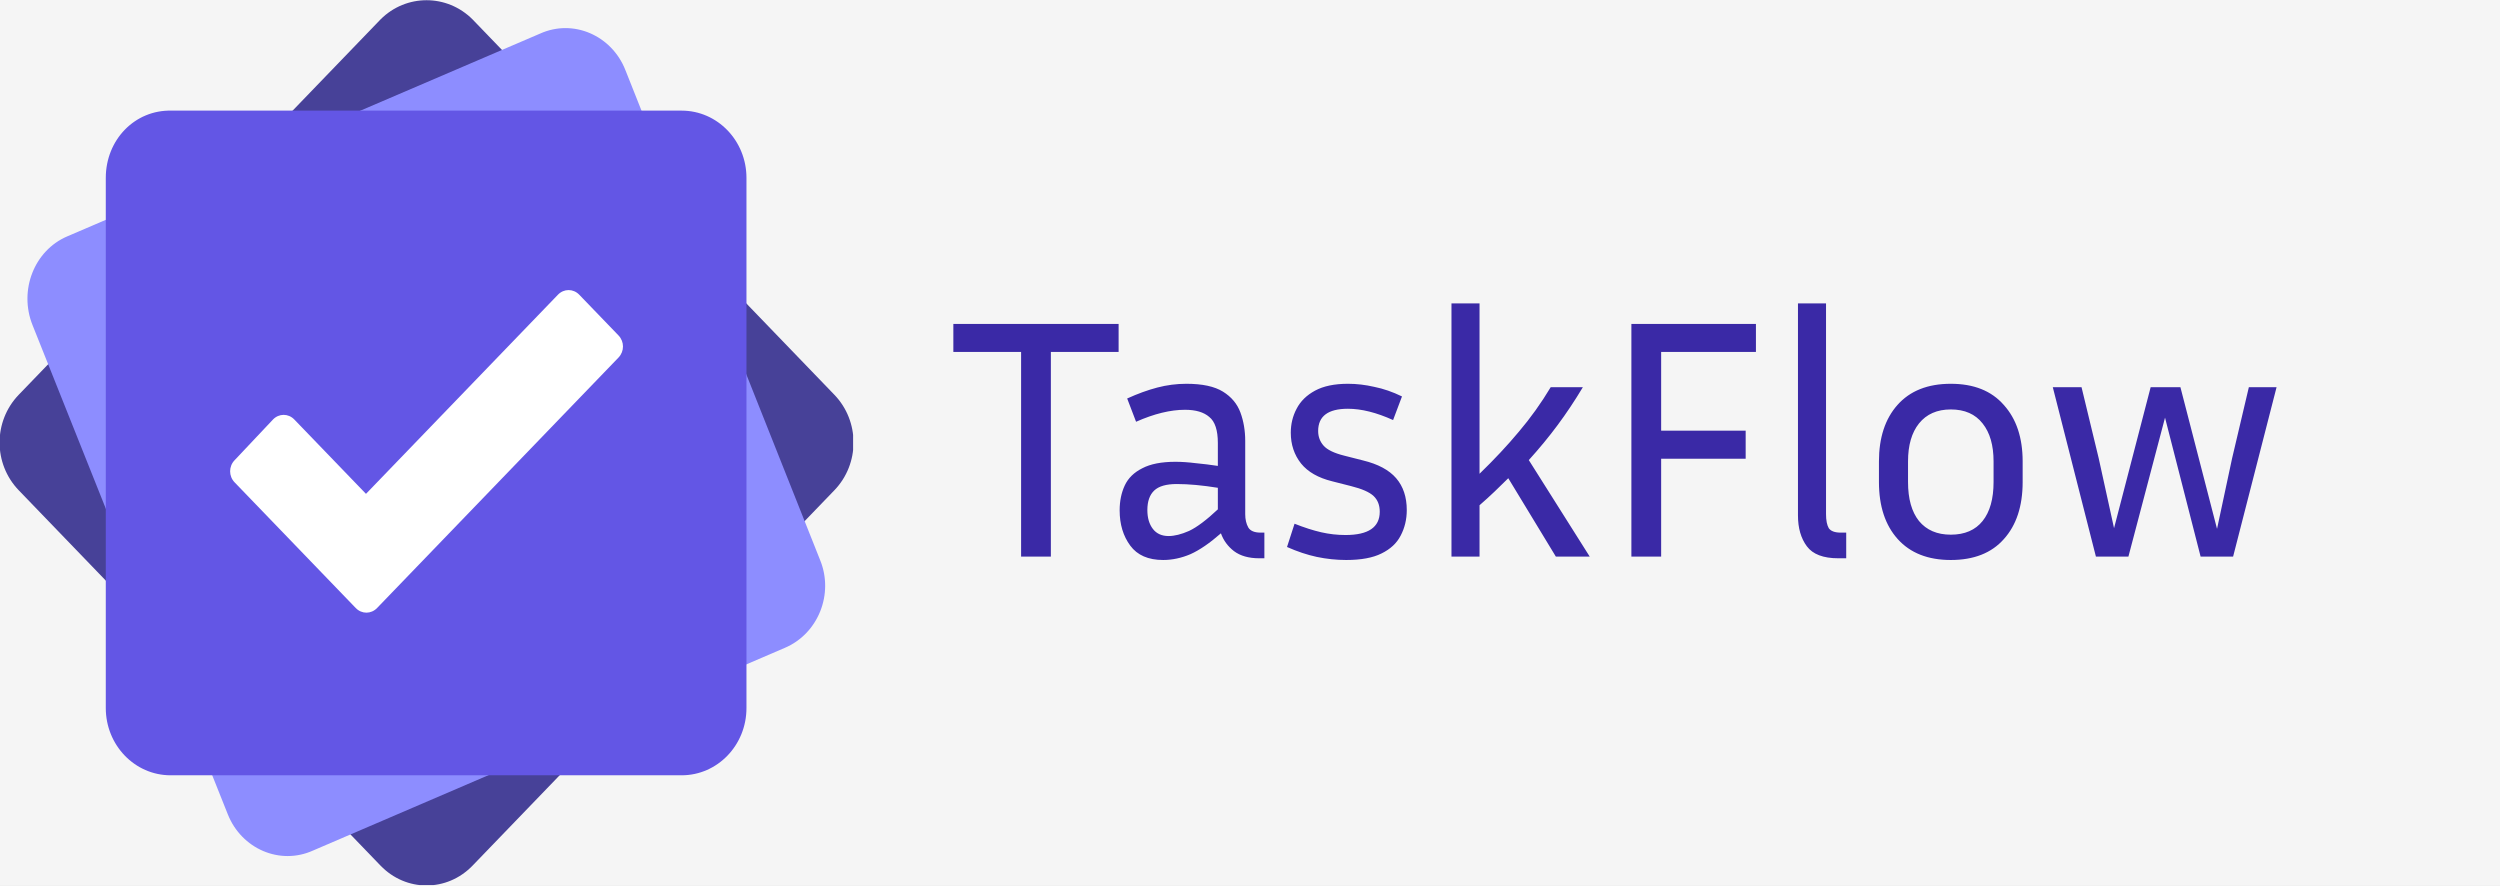
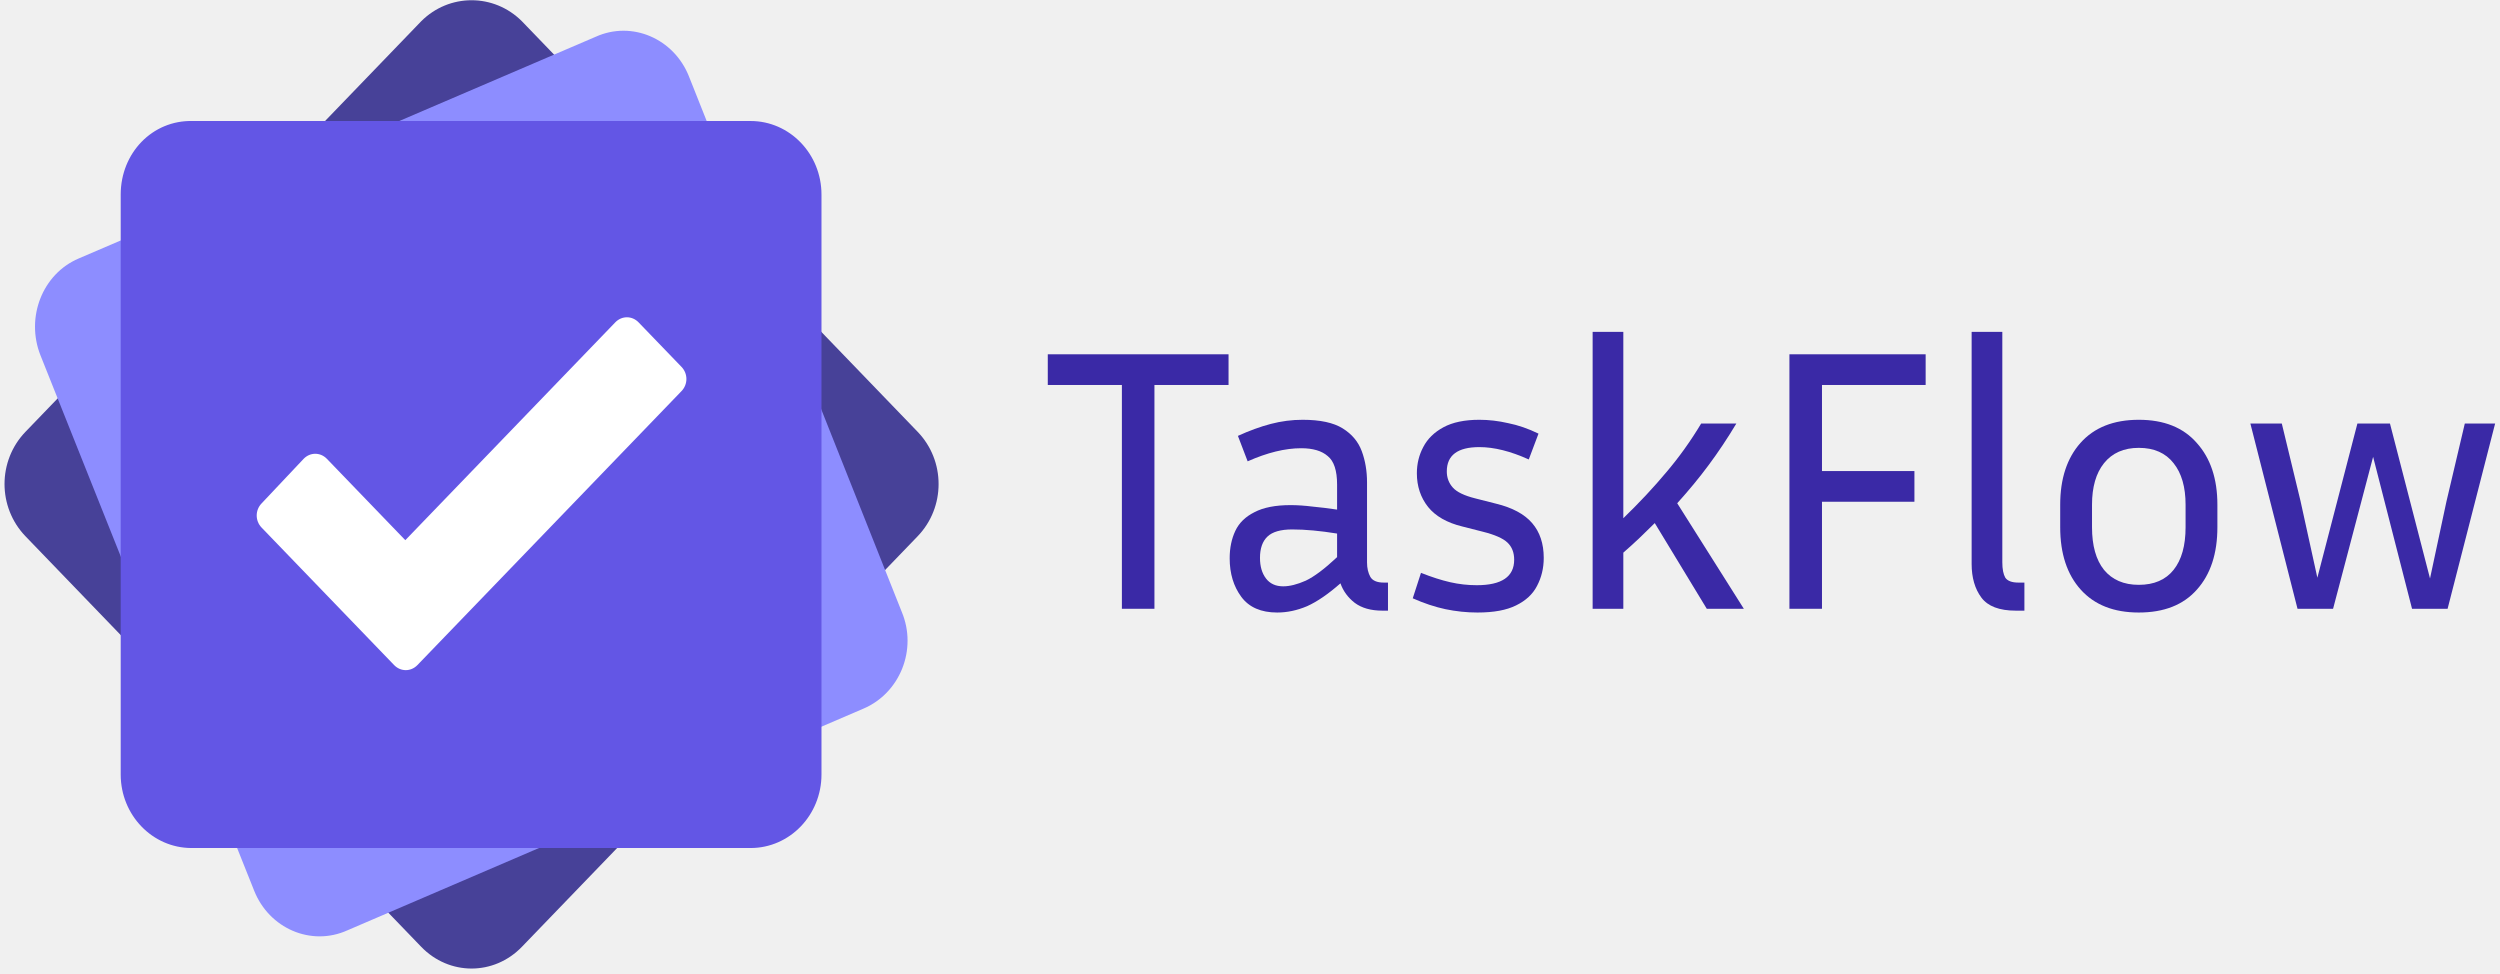
- <svg xmlns="http://www.w3.org/2000/svg" width="548" height="194" viewBox="0 0 548 194" fill="none">
-   <rect width="548" height="194" fill="#F5F5F5" />
-   <g clip-path="url(#clip0_0_1)">
-     <path d="M83.402 4.268L4.114 86.524C-1.496 92.344 -1.496 101.656 4.114 107.476L83.402 189.732C89.012 195.552 97.988 195.552 103.598 189.732L182.886 107.476C188.496 101.656 188.496 92.344 182.886 86.524L103.598 4.268C97.988 -1.358 89.012 -1.358 83.402 4.268Z" fill="#474198" />
-     <path d="M7.106 71.198L49.929 178.48C52.921 186.046 61.336 189.732 68.629 186.434L172.04 142.008C179.333 138.904 182.886 130.174 179.707 122.608L137.071 15.326C134.079 7.76 125.664 4.074 118.371 7.372L14.773 51.798C7.48 54.902 4.114 63.632 7.106 71.198Z" fill="#8D8DFF" />
-     <path d="M23.188 38.994V155.2C23.188 163.348 29.546 169.944 37.4 169.944H149.413C157.267 169.944 163.625 163.348 163.625 155.2V38.994C163.625 30.846 157.267 24.25 149.413 24.25H37.587C29.546 24.056 23.188 30.652 23.188 38.994Z" fill="#6356E5" />
-     <path d="M135.575 73.526L126.973 64.602C125.664 63.244 123.607 63.244 122.298 64.602L80.223 108.252L64.515 91.956C63.206 90.598 61.149 90.598 59.84 91.956L51.425 100.88C50.116 102.238 50.116 104.372 51.425 105.73L69.377 124.354L77.979 133.278C79.288 134.636 81.345 134.636 82.654 133.278L135.575 78.376C136.884 77.018 136.884 74.884 135.575 73.526Z" fill="white" />
-   </g>
-   <path d="M208.975 77.15V71H245.2V77.15H230.35V122H223.825V77.15H208.975ZM276.027 122.375C273.727 122.375 271.877 121.85 270.477 120.8C269.127 119.75 268.177 118.45 267.627 116.9C265.177 119.05 262.952 120.575 260.952 121.475C258.952 122.325 256.952 122.75 254.952 122.75C251.702 122.75 249.302 121.7 247.752 119.6C246.202 117.5 245.427 114.925 245.427 111.875C245.427 109.825 245.802 108 246.552 106.4C247.302 104.8 248.577 103.55 250.377 102.65C252.177 101.7 254.602 101.225 257.652 101.225C259.002 101.225 260.477 101.325 262.077 101.525C263.677 101.675 265.302 101.875 266.952 102.125V97.1C266.952 94.3 266.327 92.4 265.077 91.4C263.877 90.35 262.102 89.825 259.752 89.825C256.552 89.825 252.977 90.7 249.027 92.45L247.077 87.35C249.377 86.3 251.577 85.5 253.677 84.95C255.777 84.4 257.902 84.125 260.052 84.125C263.552 84.125 266.227 84.7 268.077 85.85C269.927 87 271.202 88.525 271.902 90.425C272.602 92.325 272.952 94.4 272.952 96.65V112.7C272.952 113.85 273.177 114.825 273.627 115.625C274.077 116.375 274.977 116.75 276.327 116.75H277.152V122.375H276.027ZM251.502 111.8C251.502 113.5 251.902 114.875 252.702 115.925C253.502 116.975 254.652 117.5 256.152 117.5C257.452 117.5 258.952 117.125 260.652 116.375C262.352 115.575 264.452 114 266.952 111.65V106.925C263.552 106.375 260.552 106.1 257.952 106.1C255.652 106.1 254.002 106.575 253.002 107.525C252.002 108.475 251.502 109.9 251.502 111.8ZM294.94 117.275C299.94 117.275 302.44 115.575 302.44 112.175C302.44 110.725 301.99 109.575 301.09 108.725C300.19 107.875 298.54 107.15 296.14 106.55L292.015 105.5C288.965 104.75 286.69 103.45 285.19 101.6C283.69 99.7 282.94 97.45 282.94 94.85C282.94 92.95 283.365 91.2 284.215 89.6C285.065 87.95 286.415 86.625 288.265 85.625C290.115 84.625 292.515 84.125 295.465 84.125C297.365 84.125 299.29 84.35 301.24 84.8C303.24 85.2 305.265 85.9 307.315 86.9L305.365 92.075C301.715 90.425 298.415 89.6 295.465 89.6C291.115 89.6 288.94 91.225 288.94 94.475C288.94 95.725 289.34 96.8 290.14 97.7C290.94 98.6 292.44 99.325 294.64 99.875L298.765 100.925C302.065 101.725 304.49 103.025 306.04 104.825C307.59 106.625 308.365 108.95 308.365 111.8C308.365 113.85 307.915 115.725 307.015 117.425C306.165 119.075 304.765 120.375 302.815 121.325C300.915 122.275 298.34 122.75 295.09 122.75C292.94 122.75 290.79 122.525 288.64 122.075C286.54 121.625 284.365 120.9 282.115 119.9L283.765 114.8C285.915 115.65 287.865 116.275 289.615 116.675C291.365 117.075 293.14 117.275 294.94 117.275ZM341.039 122L330.614 104.825C329.664 105.775 328.664 106.75 327.614 107.75C326.564 108.75 325.464 109.75 324.314 110.75V122H318.164V66.5H324.314V103.85C327.564 100.7 330.439 97.625 332.939 94.625C335.489 91.625 337.814 88.375 339.914 84.875H346.964C345.164 87.875 343.314 90.65 341.414 93.2C339.564 95.7 337.464 98.25 335.114 100.85L348.464 122H341.039ZM382.65 100.55H364.125V122H357.6V71H384.9V77.15H364.125V94.4H382.65V100.55ZM394.115 113V66.5H400.265V112.7C400.265 114.05 400.465 115.075 400.865 115.775C401.315 116.425 402.19 116.75 403.49 116.75H404.69V122.375H402.965C399.665 122.375 397.365 121.5 396.065 119.75C394.765 118 394.115 115.75 394.115 113ZM443.365 101.15V105.65C443.365 110.95 441.99 115.125 439.24 118.175C436.54 121.225 432.665 122.75 427.615 122.75C422.615 122.75 418.74 121.225 415.99 118.175C413.24 115.125 411.865 110.95 411.865 105.65V101.15C411.865 95.95 413.215 91.825 415.915 88.775C418.665 85.675 422.565 84.125 427.615 84.125C432.665 84.125 436.54 85.675 439.24 88.775C441.99 91.825 443.365 95.95 443.365 101.15ZM436.99 101.15C436.99 97.6 436.19 94.825 434.59 92.825C432.99 90.775 430.665 89.75 427.615 89.75C424.615 89.75 422.29 90.775 420.64 92.825C419.04 94.825 418.24 97.6 418.24 101.15V105.65C418.24 109.35 419.04 112.2 420.64 114.2C422.29 116.2 424.615 117.2 427.615 117.2C430.665 117.2 432.99 116.2 434.59 114.2C436.19 112.2 436.99 109.35 436.99 105.65V101.15ZM499.023 84.875L489.498 122H482.373L474.573 91.55L466.548 122H459.423L449.973 84.875H456.273L460.023 100.4L463.398 115.775L471.423 84.875H477.948L485.973 115.925L489.273 100.475L492.948 84.875H499.023Z" fill="#3A29A6" />
-   <defs>
-     <clipPath id="clip0_0_1">
-       <rect width="187" height="194" fill="white" />
-     </clipPath>
-   </defs>
+ <svg xmlns="http://www.w3.org/2000/svg" width="501" height="195" viewBox="0 0 501 195" fill="none">
+   <path d="M84.402 4.268L5.114 86.524C-0.496 92.344 -0.496 101.656 5.114 107.476L84.402 189.732C90.012 195.552 98.988 195.552 104.598 189.732L183.886 107.476C189.496 101.656 189.496 92.344 183.886 86.524L104.598 4.268C98.988 -1.358 90.012 -1.358 84.402 4.268Z" fill="#474198" />
+   <path d="M8.106 71.198L50.929 178.48C53.921 186.046 62.336 189.732 69.629 186.434L173.04 142.008C180.333 138.904 183.886 130.174 180.707 122.608L138.071 15.326C135.079 7.76 126.664 4.074 119.371 7.372L15.773 51.798C8.48 54.902 5.114 63.632 8.106 71.198Z" fill="#8D8DFF" />
+   <path d="M24.188 38.994V155.2C24.188 163.348 30.546 169.944 38.4 169.944H150.413C158.267 169.944 164.625 163.348 164.625 155.2V38.994C164.625 30.846 158.267 24.25 150.413 24.25H38.587C30.546 24.056 24.188 30.652 24.188 38.994Z" fill="#6356E5" />
+   <path d="M136.575 73.526L127.973 64.602C126.664 63.244 124.607 63.244 123.298 64.602L81.223 108.252L65.515 91.956C64.206 90.598 62.149 90.598 60.84 91.956L52.425 100.88C51.116 102.238 51.116 104.372 52.425 105.73L78.979 133.278C80.288 134.636 82.345 134.636 83.654 133.278L136.575 78.376C137.884 77.018 137.884 74.884 136.575 73.526Z" fill="white" />
+   <path d="M209.975 77.15V71H246.2V77.15H231.35V122H224.825V77.15H209.975Z" fill="#3A29A6" />
+   <path d="M277.027 122.375C274.727 122.375 272.877 121.85 271.477 120.8C270.127 119.75 269.177 118.45 268.627 116.9C266.177 119.05 263.952 120.575 261.952 121.475C259.952 122.325 257.952 122.75 255.952 122.75C252.702 122.75 250.302 121.7 248.752 119.6C247.202 117.5 246.427 114.925 246.427 111.875C246.427 109.825 246.802 108 247.552 106.4C248.302 104.8 249.577 103.55 251.377 102.65C253.177 101.7 255.602 101.225 258.652 101.225C260.002 101.225 261.477 101.325 263.077 101.525C264.677 101.675 266.302 101.875 267.952 102.125V97.1C267.952 94.3 267.327 92.4 266.077 91.4C264.877 90.35 263.102 89.825 260.752 89.825C257.552 89.825 253.977 90.7 250.027 92.45L248.077 87.35C250.377 86.3 252.577 85.5 254.677 84.95C256.777 84.4 258.902 84.125 261.052 84.125C264.552 84.125 267.227 84.7 269.077 85.85C270.927 87 272.202 88.525 272.902 90.425C273.602 92.325 273.952 94.4 273.952 96.65V112.7C273.952 113.85 274.177 114.825 274.627 115.625C275.077 116.375 275.977 116.75 277.327 116.75H278.152V122.375H277.027ZM252.502 111.8C252.502 113.5 252.902 114.875 253.702 115.925C254.502 116.975 255.652 117.5 257.152 117.5C258.452 117.5 259.952 117.125 261.652 116.375C263.352 115.575 265.452 114 267.952 111.65V106.925C264.552 106.375 261.552 106.1 258.952 106.1C256.652 106.1 255.002 106.575 254.002 107.525C253.002 108.475 252.502 109.9 252.502 111.8Z" fill="#3A29A6" />
+   <path d="M295.94 117.275C300.94 117.275 303.44 115.575 303.44 112.175C303.44 110.725 302.99 109.575 302.09 108.725C301.19 107.875 299.54 107.15 297.14 106.55L293.015 105.5C289.965 104.75 287.69 103.45 286.19 101.6C284.69 99.7 283.94 97.45 283.94 94.85C283.94 92.95 284.365 91.2 285.215 89.6C286.065 87.95 287.415 86.625 289.265 85.625C291.115 84.625 293.515 84.125 296.465 84.125C298.365 84.125 300.29 84.35 302.24 84.8C304.24 85.2 306.265 85.9 308.315 86.9L306.365 92.075C302.715 90.425 299.415 89.6 296.465 89.6C292.115 89.6 289.94 91.225 289.94 94.475C289.94 95.725 290.34 96.8 291.14 97.7C291.94 98.6 293.44 99.325 295.64 99.875L299.765 100.925C303.065 101.725 305.49 103.025 307.04 104.825C308.59 106.625 309.365 108.95 309.365 111.8C309.365 113.85 308.915 115.725 308.015 117.425C307.165 119.075 305.765 120.375 303.815 121.325C301.915 122.275 299.34 122.75 296.09 122.75C293.94 122.75 291.79 122.525 289.64 122.075C287.54 121.625 285.365 120.9 283.115 119.9L284.765 114.8C286.915 115.65 288.865 116.275 290.615 116.675C292.365 117.075 294.14 117.275 295.94 117.275Z" fill="#3A29A6" />
+   <path d="M342.039 122L331.614 104.825C330.664 105.775 329.664 106.75 328.614 107.75C327.564 108.75 326.464 109.75 325.314 110.75V122H319.164V66.5H325.314V103.85C328.564 100.7 331.439 97.625 333.939 94.625C336.489 91.625 338.814 88.375 340.914 84.875H347.964C346.164 87.875 344.314 90.65 342.414 93.2C340.564 95.7 338.464 98.25 336.114 100.85L349.464 122H342.039Z" fill="#3A29A6" />
+   <path d="M383.65 100.55H365.125V122H358.6V71H385.9V77.15H365.125V94.4H383.65V100.55Z" fill="#3A29A6" />
+   <path d="M395.115 113V66.5H401.265V112.7C401.265 114.05 401.465 115.075 401.865 115.775C402.315 116.425 403.19 116.75 404.49 116.75H405.69V122.375H403.965C400.665 122.375 398.365 121.5 397.065 119.75C395.765 118 395.115 115.75 395.115 113Z" fill="#3A29A6" />
+   <path d="M444.365 101.15V105.65C444.365 110.95 442.99 115.125 440.24 118.175C437.54 121.225 433.665 122.75 428.615 122.75C423.615 122.75 419.74 121.225 416.99 118.175C414.24 115.125 412.865 110.95 412.865 105.65V101.15C412.865 95.95 414.215 91.825 416.915 88.775C419.665 85.675 423.565 84.125 428.615 84.125C433.665 84.125 437.54 85.675 440.24 88.775C442.99 91.825 444.365 95.95 444.365 101.15ZM437.99 101.15C437.99 97.6 437.19 94.825 435.59 92.825C433.99 90.775 431.665 89.75 428.615 89.75C425.615 89.75 423.29 90.775 421.64 92.825C420.04 94.825 419.24 97.6 419.24 101.15V105.65C419.24 109.35 420.04 112.2 421.64 114.2C423.29 116.2 425.615 117.2 428.615 117.2C431.665 117.2 433.99 116.2 435.59 114.2C437.19 112.2 437.99 109.35 437.99 105.65V101.15Z" fill="#3A29A6" />
+   <path d="M500.023 84.875L490.498 122H483.373L475.573 91.55L467.548 122H460.423L450.974 84.875H457.273L461.023 100.4L464.398 115.775L472.423 84.875H478.948L486.974 115.925L490.273 100.475L493.948 84.875H500.023Z" fill="#3A29A6" />
</svg>
